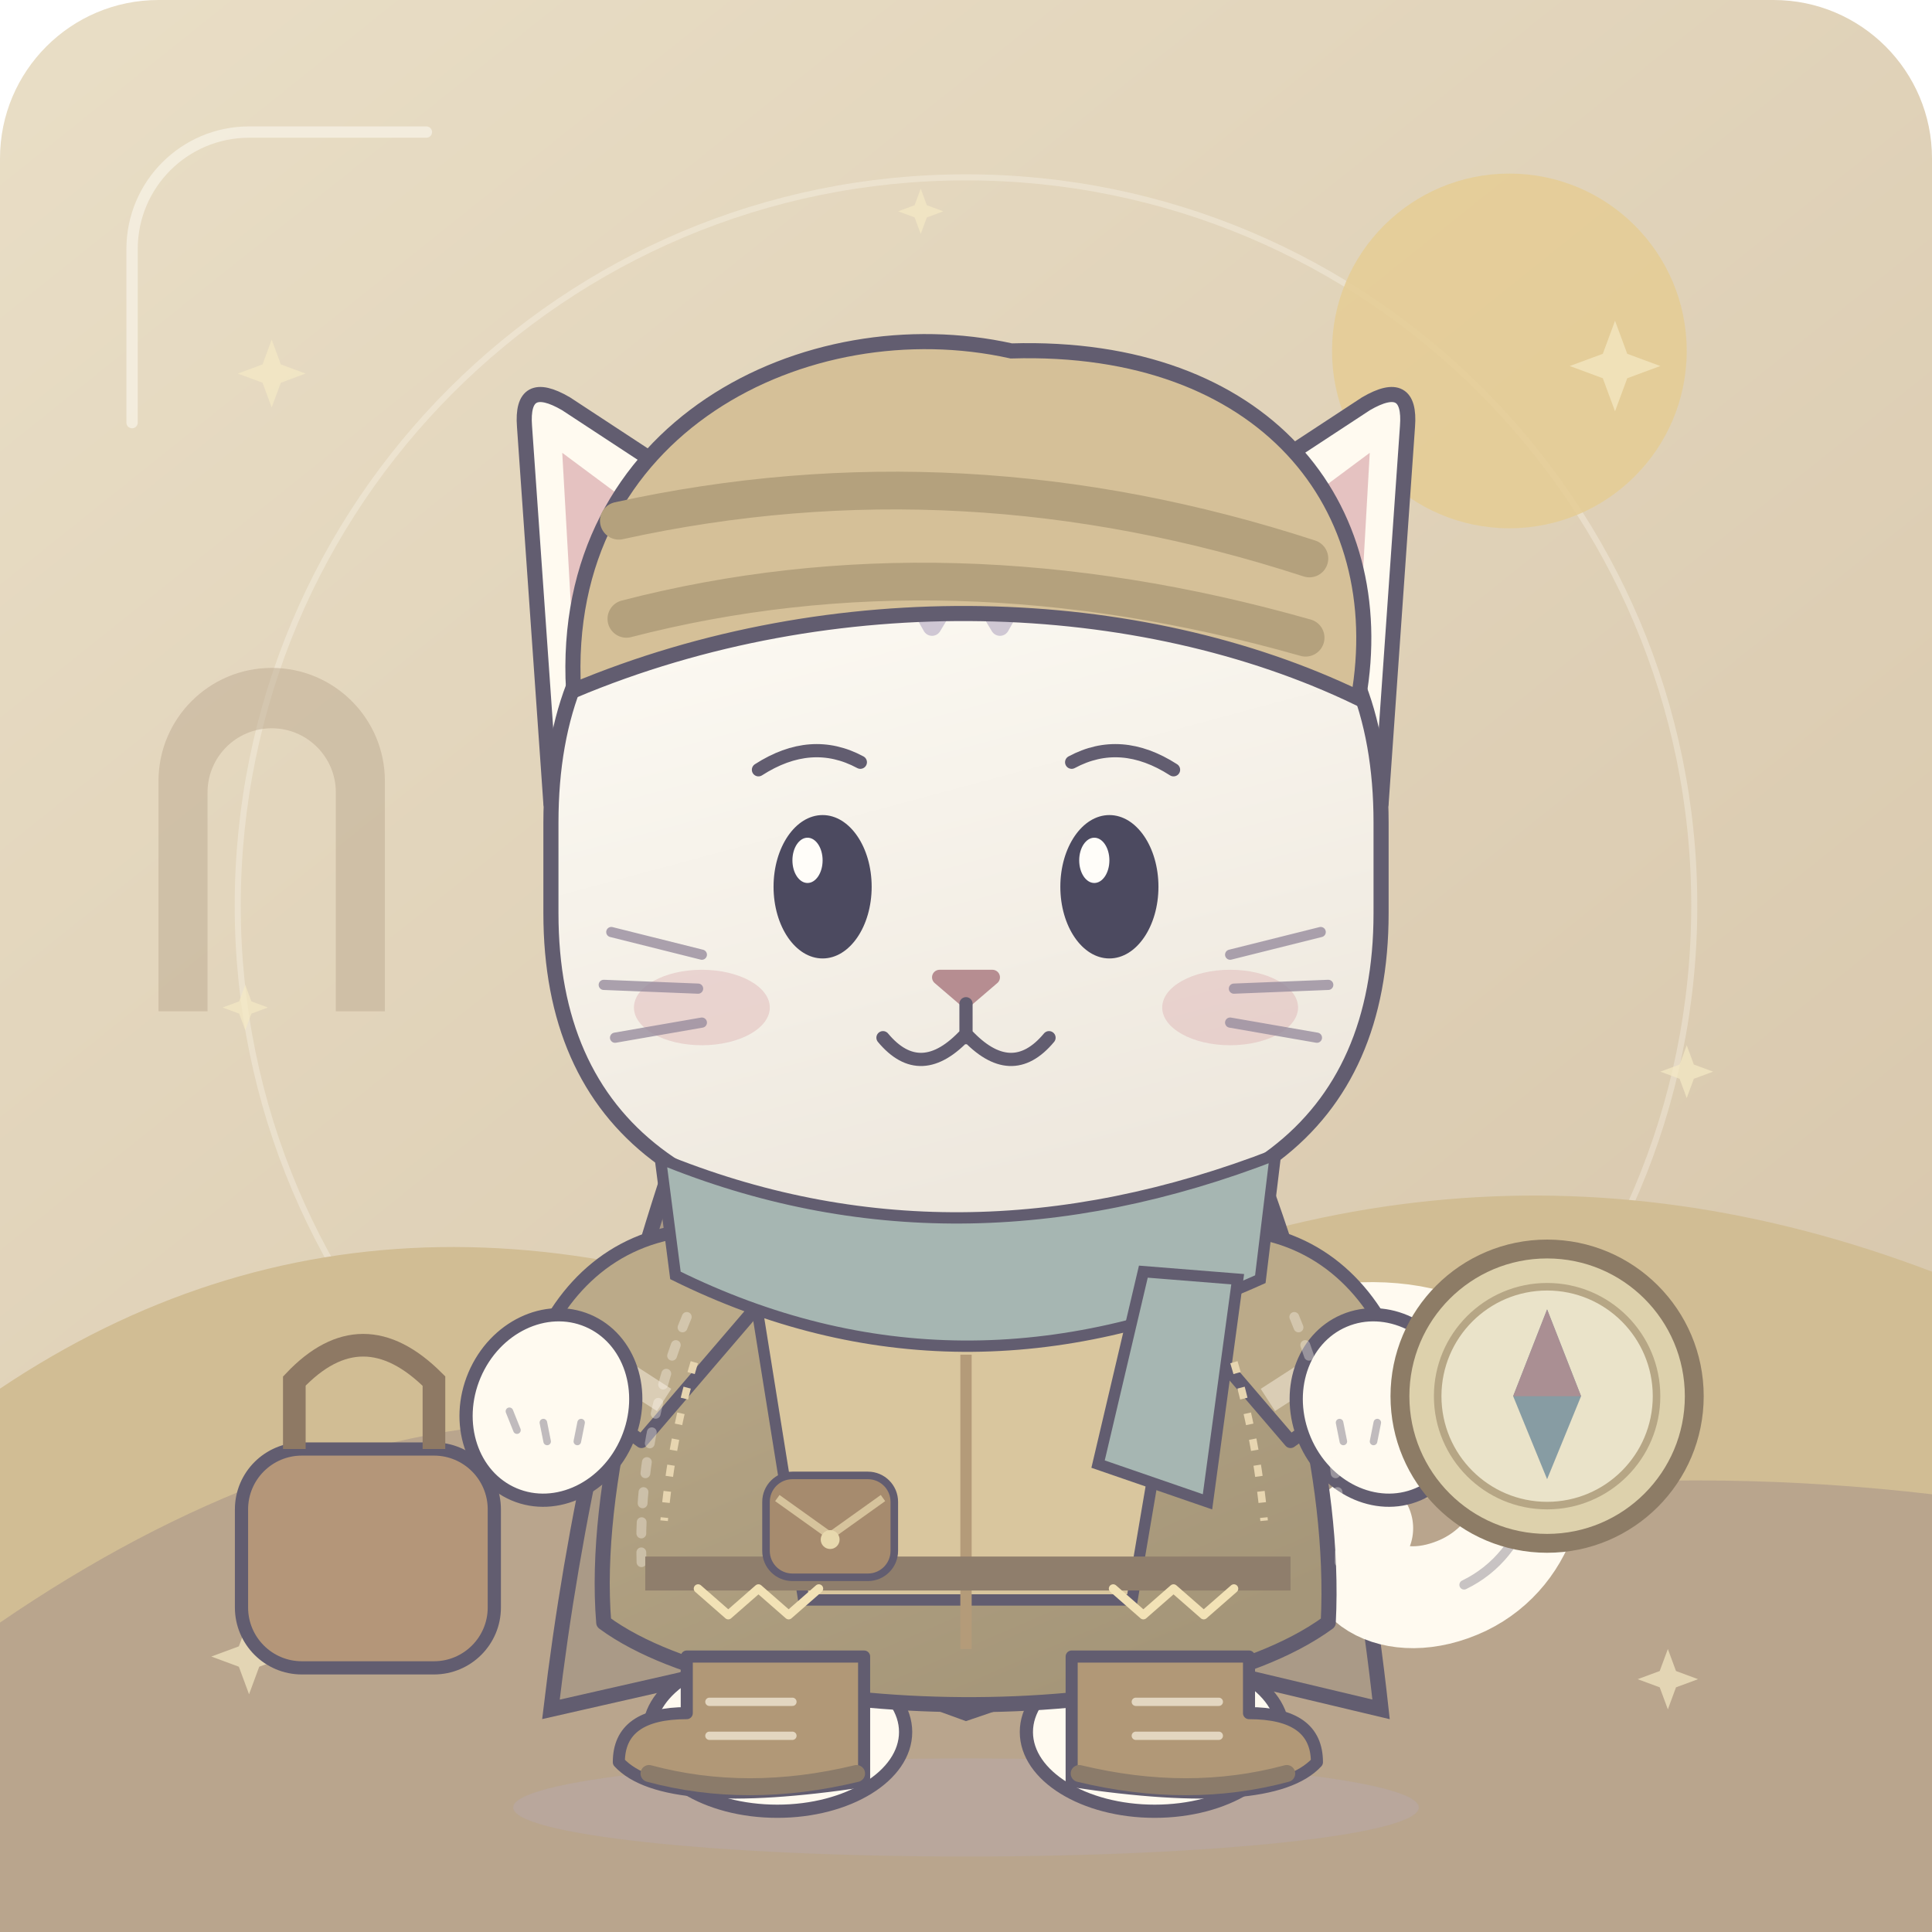
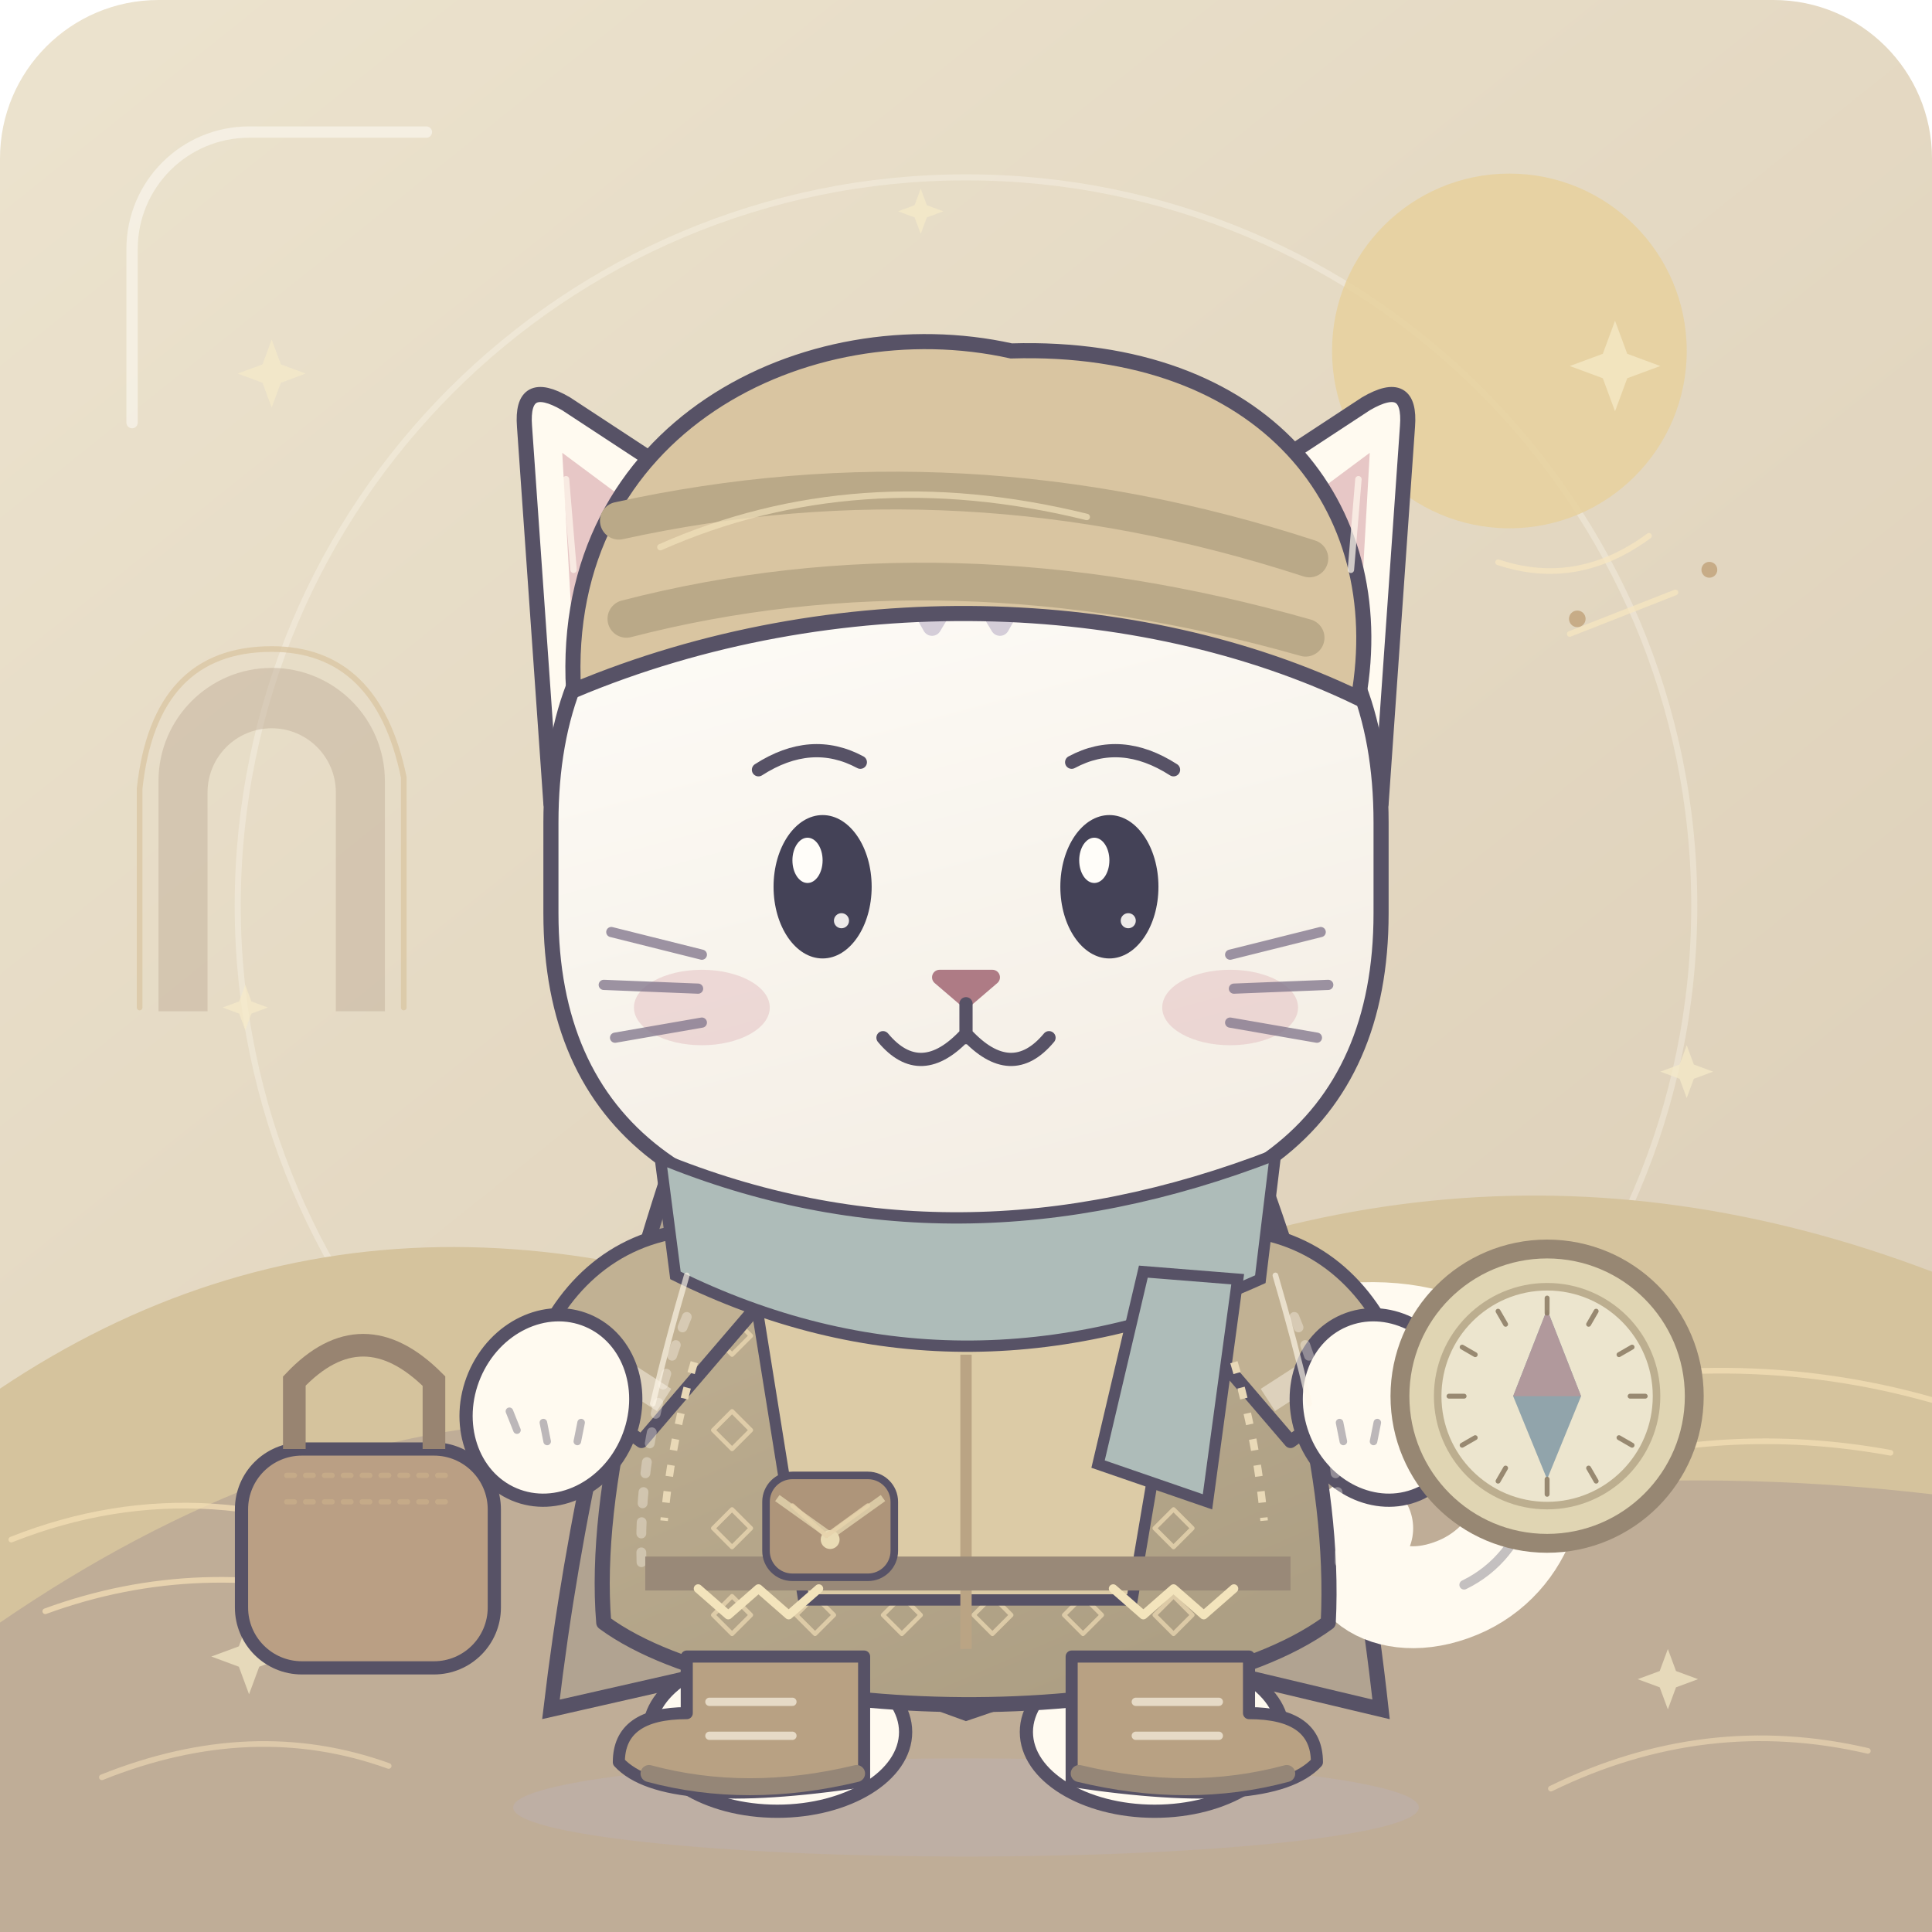
<svg xmlns="http://www.w3.org/2000/svg" width="512" height="512" viewBox="0 0 512 512" role="img" aria-labelledby="title">
  <defs>
    <linearGradient id="bg" x2=".8" y2="1">
-       <stop stop-color="#e9dec6" />
-       <stop offset="1" stop-color="#d7c6ab" />
+       <stop stop-color="#ece3ce" />
+       <stop offset="1" stop-color="#dcceb7" />
    </linearGradient>
    <linearGradient id="fur" x2=".3" y2="1">
-       <stop stop-color="#fffdf7" />
-       <stop offset="1" stop-color="#eee8de" />
+       <stop stop-color="#fffefa" />
+       <stop offset="1" stop-color="#f4eee5" />
    </linearGradient>
    <linearGradient id="shine" x2="1" y2="1">
      <stop stop-color="#fff" stop-opacity=".7" />
      <stop offset="1" stop-color="#fff" stop-opacity="0" />
    </linearGradient>
  </defs>
  <rect width="512" height="512" rx="42" fill="url(#bg)" />
  <circle cx="256" cy="240" r="193" fill="none" stroke="#fffdf6" stroke-width="1.6" opacity=".3" />
-   <circle cx="400" cy="93" r="47" fill="#e5cd94" opacity=".85" />
-   <path d="M0 368q109-73 248-4 130-78 264-27v175H0Z" fill="#d1bd94" />
-   <path d="M0 430q146-100 290-14 111-33 222-20v116H0Z" fill="#b9a58d" />
-   <path d="M42 268v-61a30 30 0 0 1 60 0v61H89v-58a17 17 0 0 0-34 0v58Z" fill="#bba78e" opacity=".48" />
-   <path d="M72 90l2.43 6.57 6.57 2.43-6.57 2.43-2.43 6.57-2.43-6.57-6.57-2.43 6.57-2.43Z" fill="#f5e9c4" opacity="0.7" />
-   <path d="M428 85l3.24 8.76 8.76 3.24-8.76 3.24-3.24 8.76-3.24-8.76-8.76-3.24 8.76-3.24Z" fill="#f5e9c4" opacity="0.7" />
-   <path d="M65 261l1.62 4.38 4.38 1.62-4.38 1.62-1.62 4.38-1.62-4.38-4.38-1.62 4.38-1.62Z" fill="#f5e9c4" opacity="0.7" />
-   <path d="M447 277l1.89 5.11 5.11 1.89-5.11 1.89-1.89 5.11-1.89-5.11-5.11-1.89 5.11-1.89Z" fill="#f5e9c4" opacity="0.7" />
-   <path d="M66 429l2.7 7.3 7.3 2.7-7.3 2.7-2.7 7.3-2.7-7.3-7.3-2.7 7.3-2.7Z" fill="#f5e9c4" opacity="0.7" />
-   <path d="M442 437l2.16 5.84 5.84 2.16-5.84 2.16-2.16 5.84-2.16-5.84-5.84-2.16 5.84-2.16Z" fill="#f5e9c4" opacity="0.7" />
-   <path d="M244 50l1.62 4.38 4.38 1.62-4.38 1.62-1.62 4.38-1.62-4.38-4.38-1.62 4.38-1.62Z" fill="#f5e9c4" opacity="0.7" />
-   <ellipse cx="256" cy="479" rx="120" ry="13" fill="#b6abc7" opacity=".25" />
+   <circle cx="400" cy="93" r="47" fill="#e7d19d" opacity=".85" />
+   <path d="M0 368q109-73 248-4 130-78 264-27v175H0Z" fill="#d5c39d" />
+   <path d="M0 430q146-100 290-14 111-33 222-20v116H0Z" fill="#bfad97" />
+   <path d="M42 268v-61a30 30 0 0 1 60 0v61H89v-58a17 17 0 0 0-34 0v58Z" fill="#c1ae98" opacity=".48" />
+   <path d="M72 90l2.43 6.57 6.57 2.43-6.57 2.43-2.43 6.57-2.43-6.57-6.57-2.43 6.57-2.43Z" fill="#f6ebc9" opacity="0.7" />
+   <path d="M428 85l3.24 8.76 8.76 3.24-8.76 3.24-3.24 8.76-3.24-8.76-8.76-3.24 8.76-3.24Z" fill="#f6ebc9" opacity="0.7" />
+   <path d="M65 261l1.62 4.38 4.38 1.62-4.38 1.62-1.62 4.38-1.62-4.38-4.38-1.62 4.38-1.62Z" fill="#f6ebc9" opacity="0.7" />
+   <path d="M447 277l1.89 5.11 5.11 1.89-5.11 1.89-1.89 5.11-1.89-5.11-5.11-1.89 5.11-1.89Z" fill="#f6ebc9" opacity="0.7" />
+   <path d="M66 429l2.7 7.3 7.3 2.7-7.3 2.7-2.7 7.3-2.7-7.3-7.3-2.7 7.3-2.7Z" fill="#f6ebc9" opacity="0.7" />
+   <path d="M442 437l2.16 5.84 5.84 2.16-5.84 2.16-2.16 5.84-2.16-5.84-5.84-2.16 5.84-2.16Z" fill="#f6ebc9" opacity="0.7" />
+   <path d="M244 50l1.62 4.38 4.38 1.62-4.38 1.62-1.62 4.38-1.62-4.38-4.38-1.62 4.38-1.62Z" fill="#f6ebc9" opacity="0.7" />
+   <g>
+     <path d="M3 408q53-21 108 7m-99 12q41-15 85-3m305-54q57-14 110 1m-97 19q42-13 86-5" fill="none" stroke="#f4dfb6" stroke-width="1.5" opacity="0.75" stroke-linecap="round" stroke-linejoin="round" />
+     <path d="M37 267v-58q4-37 35-37 28 0 35 34v61" fill="none" stroke="#dac5a1" stroke-width="1.5" opacity="0.75" stroke-linecap="round" stroke-linejoin="round" />
+     <path d="M27 471q40-16 76-3m308 6q41-20 84-10" fill="none" stroke="#e5d1b0" stroke-width="1.5" opacity="0.78" stroke-linecap="round" stroke-linejoin="round" />
+     <path d="M397 149q21 7 40-7m-21 26 28-11" fill="none" stroke="#f8e7c0" stroke-width="1.5" opacity="0.7" stroke-linecap="round" stroke-linejoin="round" />
+     <circle cx="418" cy="164" r="2.2" fill="#c0a179" opacity="0.8" />
+     <circle cx="453" cy="151" r="2.1" fill="#c0a179" opacity="0.8" />
+   </g>
+   <ellipse cx="256" cy="479" rx="120" ry="13" fill="#bcb2cc" opacity=".25" />
  <defs>
    <linearGradient id="coat" x2=".6" y2="1">
-       <stop stop-color="#bbaa89" />
-       <stop offset="1" stop-color="#a59679" />
+       <stop stop-color="#c1b193" />
+       <stop offset="1" stop-color="#ad9f84" />
    </linearGradient>
  </defs>
-   <path d="M179 306q-24 71-33 147l66-15 44 16 47-16 63 15q-9-82-34-147Z" fill="#aa9a87" stroke="#625d70" stroke-width="4" />
+   <path d="M179 306q-24 71-33 147l66-15 44 16 47-16 63 15q-9-82-34-147Z" fill="#b1a391" stroke="#575266" stroke-width="4" />
  <path d="M332 359c78-26 91 44 56 61-19 9-35-2-27-15" fill="none" stroke="#fffaf0" stroke-width="27" stroke-linecap="round" />
-   <path d="M332 359c78-26 91 44 56 61" fill="none" stroke="#625d70" stroke-width="2.5" stroke-linecap="round" opacity=".35" />
-   <ellipse cx="206" cy="459" rx="34" ry="21" fill="#fffaf0" stroke="#625d70" stroke-width="3.5" />
-   <ellipse cx="306" cy="459" rx="34" ry="21" fill="#fffaf0" stroke="#625d70" stroke-width="3.5" />
-   <path d="M186 314c-15 29-29 80-26 116 38 28 151 30 192 0 2-39-11-86-27-116Z" fill="url(#coat)" stroke="#625d70" stroke-width="4" stroke-linejoin="round" />
-   <path d="M183 326c-21 2-35 16-42 35l29 21 30-35m129-21c21 2 35 16 42 35l-29 21-30-35" fill="#bbaa89" stroke="#625d70" stroke-width="3.5" stroke-linejoin="round" />
-   <path d="m145 351 31 20m160 0 31-20" stroke="#fff8ec" stroke-width="7" opacity=".45" />
-   <ellipse cx="146" cy="373" rx="22" ry="25" transform="rotate(23 146 373)" fill="#fffaf0" stroke="#625d70" stroke-width="3.5" />
-   <ellipse cx="366" cy="373" rx="22" ry="25" transform="rotate(-23 366 373)" fill="#fffaf0" stroke="#625d70" stroke-width="3.5" />
-   <path d="m135 374 2 5m7-2 1 5m9-5-1 5m202-5 1 5m9-5-1 5m9-8-2 5M193 460h24m79 0h23" stroke="#625d70" stroke-width="2" opacity=".4" stroke-linecap="round" />
+   <path d="M332 359c78-26 91 44 56 61" fill="none" stroke="#575266" stroke-width="2.5" stroke-linecap="round" opacity=".35" />
+   <ellipse cx="206" cy="459" rx="34" ry="21" fill="#fffaf0" stroke="#575266" stroke-width="3.5" />
+   <ellipse cx="306" cy="459" rx="34" ry="21" fill="#fffaf0" stroke="#575266" stroke-width="3.5" />
+   <path d="M186 314c-15 29-29 80-26 116 38 28 151 30 192 0 2-39-11-86-27-116Z" fill="url(#coat)" stroke="#575266" stroke-width="4" stroke-linejoin="round" />
+   <defs>
+     <clipPath id="fabric-panel">
+       <path d="M186 314c-15 29-29 80-26 116 38 28 151 30 192 0 2-39-11-86-27-116Z" />
+     </clipPath>
+   </defs>
+   <g clip-path="url(#fabric-panel)">
+     <path d="M194 349l5 5-5 5-5-5Z" fill="none" stroke="#f5e1b8" stroke-width="1.15" opacity="0.65" stroke-linecap="round" stroke-linejoin="round" />
+     <path d="M194 374l5 5-5 5-5-5Z" fill="none" stroke="#f5e1b8" stroke-width="1.15" opacity="0.65" stroke-linecap="round" stroke-linejoin="round" />
+     <path d="M194 400l5 5-5 5-5-5Z" fill="none" stroke="#f5e1b8" stroke-width="1.15" opacity="0.65" stroke-linecap="round" stroke-linejoin="round" />
+     <path d="M194 423l5 5-5 5-5-5Z" fill="none" stroke="#f5e1b8" stroke-width="1.15" opacity="0.65" stroke-linecap="round" stroke-linejoin="round" />
+     <path d="M216 349l5 5-5 5-5-5Z" fill="none" stroke="#f5e1b8" stroke-width="1.15" opacity="0.65" stroke-linecap="round" stroke-linejoin="round" />
+     <path d="M216 374l5 5-5 5-5-5Z" fill="none" stroke="#f5e1b8" stroke-width="1.15" opacity="0.65" stroke-linecap="round" stroke-linejoin="round" />
+     <path d="M216 400l5 5-5 5-5-5Z" fill="none" stroke="#f5e1b8" stroke-width="1.15" opacity="0.65" stroke-linecap="round" stroke-linejoin="round" />
+     <path d="M216 423l5 5-5 5-5-5Z" fill="none" stroke="#f5e1b8" stroke-width="1.15" opacity="0.65" stroke-linecap="round" stroke-linejoin="round" />
+     <path d="M239 349l5 5-5 5-5-5Z" fill="none" stroke="#f5e1b8" stroke-width="1.15" opacity="0.65" stroke-linecap="round" stroke-linejoin="round" />
+     <path d="M239 374l5 5-5 5-5-5Z" fill="none" stroke="#f5e1b8" stroke-width="1.15" opacity="0.65" stroke-linecap="round" stroke-linejoin="round" />
+     <path d="M239 400l5 5-5 5-5-5Z" fill="none" stroke="#f5e1b8" stroke-width="1.15" opacity="0.65" stroke-linecap="round" stroke-linejoin="round" />
+     <path d="M239 423l5 5-5 5-5-5Z" fill="none" stroke="#f5e1b8" stroke-width="1.15" opacity="0.65" stroke-linecap="round" stroke-linejoin="round" />
+     <path d="M263 349l5 5-5 5-5-5Z" fill="none" stroke="#f5e1b8" stroke-width="1.15" opacity="0.65" stroke-linecap="round" stroke-linejoin="round" />
+     <path d="M263 374l5 5-5 5-5-5Z" fill="none" stroke="#f5e1b8" stroke-width="1.15" opacity="0.65" stroke-linecap="round" stroke-linejoin="round" />
+     <path d="M263 400l5 5-5 5-5-5Z" fill="none" stroke="#f5e1b8" stroke-width="1.15" opacity="0.65" stroke-linecap="round" stroke-linejoin="round" />
+     <path d="M263 423l5 5-5 5-5-5Z" fill="none" stroke="#f5e1b8" stroke-width="1.15" opacity="0.65" stroke-linecap="round" stroke-linejoin="round" />
+     <path d="M287 349l5 5-5 5-5-5Z" fill="none" stroke="#f5e1b8" stroke-width="1.15" opacity="0.65" stroke-linecap="round" stroke-linejoin="round" />
+     <path d="M287 374l5 5-5 5-5-5Z" fill="none" stroke="#f5e1b8" stroke-width="1.15" opacity="0.65" stroke-linecap="round" stroke-linejoin="round" />
+     <path d="M287 400l5 5-5 5-5-5Z" fill="none" stroke="#f5e1b8" stroke-width="1.15" opacity="0.65" stroke-linecap="round" stroke-linejoin="round" />
+     <path d="M287 423l5 5-5 5-5-5Z" fill="none" stroke="#f5e1b8" stroke-width="1.15" opacity="0.65" stroke-linecap="round" stroke-linejoin="round" />
+     <path d="M311 349l5 5-5 5-5-5Z" fill="none" stroke="#f5e1b8" stroke-width="1.15" opacity="0.65" stroke-linecap="round" stroke-linejoin="round" />
+     <path d="M311 374l5 5-5 5-5-5Z" fill="none" stroke="#f5e1b8" stroke-width="1.15" opacity="0.65" stroke-linecap="round" stroke-linejoin="round" />
+     <path d="M311 400l5 5-5 5-5-5Z" fill="none" stroke="#f5e1b8" stroke-width="1.15" opacity="0.65" stroke-linecap="round" stroke-linejoin="round" />
+     <path d="M311 423l5 5-5 5-5-5Z" fill="none" stroke="#f5e1b8" stroke-width="1.15" opacity="0.65" stroke-linecap="round" stroke-linejoin="round" />
+   </g>
+   <path d="M183 326c-21 2-35 16-42 35l29 21 30-35m129-21c21 2 35 16 42 35l-29 21-30-35" fill="#c1b193" stroke="#575266" stroke-width="3.5" stroke-linejoin="round" />
+   <path d="m145 351 31 20m160 0 31-20" stroke="#fff9ee" stroke-width="7" opacity=".45" />
+   <ellipse cx="146" cy="373" rx="22" ry="25" transform="rotate(23 146 373)" fill="#fffaf0" stroke="#575266" stroke-width="3.5" />
+   <ellipse cx="366" cy="373" rx="22" ry="25" transform="rotate(-23 366 373)" fill="#fffaf0" stroke="#575266" stroke-width="3.5" />
+   <path d="m135 374 2 5m7-2 1 5m9-5-1 5m202-5 1 5m9-5-1 5m9-8-2 5M193 460h24m79 0h23" stroke="#575266" stroke-width="2" opacity=".4" stroke-linecap="round" />
  <path d="M182 349q-13 31-12 65m173-65q13 31 12 65" fill="none" stroke="#fffaf0" stroke-width="2.6" opacity=".35" stroke-dasharray="3 5" stroke-linecap="round" />
-   <path d="M196 318q62 55 122 0l-18 106h-87Z" fill="#d9c69e" stroke="#625d70" stroke-width="3" />
-   <path d="M256 359v78" stroke="#b49b79" stroke-width="3" />
-   <path d="M171 417h171" stroke="#8f7e6c" stroke-width="9" />
-   <path d="M146 213 139 113q-1-13 11-6l64 42Z" fill="#fffaf0" stroke="#625d70" stroke-width="4" stroke-linejoin="round" />
-   <path d="m298 149 64-42q12-7 11 6l-7 100Z" fill="#fffaf0" stroke="#625d70" stroke-width="4" stroke-linejoin="round" />
-   <path d="m152 173-3-53 39 29Z" fill="#d9a9ac" opacity=".68" />
-   <path d="m324 149 39-29-3 53Z" fill="#d9a9ac" opacity=".68" />
-   <path d="M146 218c0-58 36-87 110-87s110 29 110 87v24c0 57-38 85-110 85s-110-28-110-85Z" fill="url(#fur)" stroke="#625d70" stroke-width="4" />
-   <path d="m238 150 9 16 9-15 9 15 9-16" fill="none" stroke="#b8aec5" stroke-width="5" stroke-linecap="round" stroke-linejoin="round" opacity=".65" />
-   <path d="M201 204q14-9 27-2m56 0q13-7 27 2" fill="none" stroke="#625d70" stroke-width="3.5" stroke-linecap="round" />
-   <ellipse cx="218" cy="235" rx="13" ry="19" fill="#4c4a60" />
-   <ellipse cx="294" cy="235" rx="13" ry="19" fill="#4c4a60" />
+   <path d="M196 318q62 55 122 0l-18 106h-87Z" fill="#dccba6" stroke="#575266" stroke-width="3" />
+   <path d="M256 359v78" stroke="#baa484" stroke-width="3" />
+   <path d="M171 417h171" stroke="#998978" stroke-width="9" />
+   <path d="M146 213 139 113q-1-13 11-6l64 42Z" fill="#fffaf0" stroke="#575266" stroke-width="4" stroke-linejoin="round" />
+   <path d="m298 149 64-42q12-7 11 6l-7 100Z" fill="#fffaf0" stroke="#575266" stroke-width="4" stroke-linejoin="round" />
+   <path d="m152 173-3-53 39 29Z" fill="#dcb0b3" opacity=".68" />
+   <path d="m324 149 39-29-3 53Z" fill="#dcb0b3" opacity=".68" />
+   <path d="M146 218c0-58 36-87 110-87s110 29 110 87v24c0 57-38 85-110 85s-110-28-110-85Z" fill="url(#fur)" stroke="#575266" stroke-width="4" />
+   <path d="m238 150 9 16 9-15 9 15 9-16" fill="none" stroke="#beb5ca" stroke-width="5" stroke-linecap="round" stroke-linejoin="round" opacity=".65" />
+   <path d="M201 204q14-9 27-2m56 0q13-7 27 2" fill="none" stroke="#575266" stroke-width="3.5" stroke-linecap="round" />
+   <ellipse cx="218" cy="235" rx="13" ry="19" fill="#444257" />
+   <ellipse cx="294" cy="235" rx="13" ry="19" fill="#444257" />
  <ellipse cx="214" cy="228" rx="4" ry="6" fill="#fffdf9" />
  <ellipse cx="290" cy="228" rx="4" ry="6" fill="#fffdf9" />
-   <ellipse cx="186" cy="267" rx="18" ry="10" fill="#d9a9ac" opacity=".4" />
-   <ellipse cx="326" cy="267" rx="18" ry="10" fill="#d9a9ac" opacity=".4" />
-   <path d="m249 259 7 6 7-6Z" fill="#b68d91" stroke="#b68d91" stroke-width="4" stroke-linejoin="round" />
-   <path d="M256 266v9m0-1q-12 13-22 1m22-1q12 13 22 1" fill="none" stroke="#625d70" stroke-width="3.5" stroke-linecap="round" />
-   <path d="m162 247 24 6m-26 8 25 1m-22 13 23-4m164-24-24 6m26 8-25 1m22 13-23-4" stroke="#978c9e" stroke-width="2.7" stroke-linecap="round" opacity=".8" />
-   <path d="M152 183c-4-70 62-102 116-90 67-2 101 41 92 92-58-28-139-31-208-2Z" fill="#d5c098" stroke="#625d70" stroke-width="4" />
-   <path d="M164 138q91-20 183 10m-181 16q85-22 180 5" fill="none" stroke="#b4a17d" stroke-width="10" stroke-linecap="round" />
-   <path d="M175 307q78 32 163-1l-4 33q-80 36-155-1Z" fill="#a6b6b2" stroke="#625d70" stroke-width="3" />
-   <path d="m303 337 25 2-8 59-29-10Z" fill="#a6b6b2" stroke="#625d70" stroke-width="3" />
-   <circle cx="410" cy="370" r="39" fill="#ddd1ac" stroke="#8d7c66" stroke-width="5" />
-   <circle cx="410" cy="370" r="29" fill="#eae3c9" stroke="#b6a685" stroke-width="2" />
-   <path d="m410 347 9 23-9 22-9-22Z" fill="#879ca3" />
-   <path d="m410 347 9 23h-18Z" fill="#aa8f93" />
-   <rect x="64" y="384" width="67" height="58" rx="16" fill="#b49679" stroke="#625d70" stroke-width="3.5" />
-   <path d="M78 384v-18q18-19 37 0v18" fill="none" stroke="#8e7964" stroke-width="6" />
-   <path d="M182 439v15q-18 0-18 13 12 13 65 5v-33Zm102 0v33q53 8 65-5 0-13-18-13v-15Z" fill="#b19877" stroke="#625d70" stroke-width="3.2" stroke-linejoin="round" />
-   <path d="M172 470q26 7 55 0m59 0q29 7 55 0" fill="none" stroke="#8b7b6a" stroke-width="4.5" stroke-linecap="round" />
-   <path d="M188 451h22m-22 9h22m91-9h22m-22 9h22" stroke="#f8f1df" stroke-width="2.2" opacity=".7" stroke-linecap="round" />
-   <path d="m185 421 8 7 8-7 8 7 8-7m78 0 8 7 8-7 8 7 8-7" fill="none" stroke="#f2e2b6" stroke-width="2.3" stroke-linecap="round" stroke-linejoin="round" />
-   <rect x="203" y="391" width="34" height="27" rx="7" fill="#a68b6e" stroke="#625d70" stroke-width="2" />
-   <path d="m206 397 14 10 14-10" fill="none" stroke="#d6c39c" stroke-width="2" />
-   <circle cx="220" cy="408" r="2.5" fill="#e7d8ad" />
-   <path d="M184 361q-6 20-8 42m151-42q6 20 8 42" fill="none" stroke="#e7d5b0" stroke-width="2" stroke-dasharray="3 4" />
-   <path d="M35 112V66a31 31 0 0 1 31-31h47" fill="none" stroke="#fffdf7" stroke-width="3" opacity=".5" stroke-linecap="round" />
+   <ellipse cx="186" cy="267" rx="18" ry="10" fill="#dcb0b3" opacity=".4" />
+   <ellipse cx="326" cy="267" rx="18" ry="10" fill="#dcb0b3" opacity=".4" />
+   <path d="m249 259 7 6 7-6Z" fill="#ae7b85" stroke="#ae7b85" stroke-width="4" stroke-linejoin="round" />
+   <path d="M256 266v9m0-1q-12 13-22 1m22-1q12 13 22 1" fill="none" stroke="#575266" stroke-width="3.5" stroke-linecap="round" />
+   <path d="m162 247 24 6m-26 8 25 1m-22 13 23-4m164-24-24 6m26 8-25 1m22 13-23-4" stroke="#85798e" stroke-width="2.7" stroke-linecap="round" opacity=".8" />
+   <path d="M152 183c-4-70 62-102 116-90 67-2 101 41 92 92-58-28-139-31-208-2Z" fill="#d9c5a1" stroke="#575266" stroke-width="4" />
+   <path d="M164 138q91-20 183 10m-181 16q85-22 180 5" fill="none" stroke="#baa988" stroke-width="10" stroke-linecap="round" />
+   <path d="M175 307q78 32 163-1l-4 33q-80 36-155-1Z" fill="#aebcb9" stroke="#575266" stroke-width="3" />
+   <path d="m303 337 25 2-8 59-29-10Z" fill="#aebcb9" stroke="#575266" stroke-width="3" />
+   <circle cx="410" cy="370" r="39" fill="#e0d5b3" stroke="#978773" stroke-width="5" />
+   <circle cx="410" cy="370" r="29" fill="#ece5ce" stroke="#bcae8f" stroke-width="2" />
+   <path d="m410 347 9 23-9 22-9-22Z" fill="#91a4ab" />
+   <path d="m410 347 9 23h-18Z" fill="#b1999c" />
+   <rect x="64" y="384" width="67" height="58" rx="16" fill="#ba9f84" stroke="#575266" stroke-width="3.5" />
+   <path d="M78 384v-18q18-19 37 0v18" fill="none" stroke="#988471" stroke-width="6" />
+   <path d="M182 439v15q-18 0-18 13 12 13 65 5v-33Zm102 0v33q53 8 65-5 0-13-18-13v-15Z" fill="#b8a183" stroke="#575266" stroke-width="3.2" stroke-linejoin="round" />
+   <path d="M172 470q26 7 55 0m59 0q29 7 55 0" fill="none" stroke="#958677" stroke-width="4.5" stroke-linecap="round" />
+   <path d="M188 451h22m-22 9h22m91-9h22m-22 9h22" stroke="#f9f2e2" stroke-width="2.2" opacity=".7" stroke-linecap="round" />
+   <path d="m185 421 8 7 8-7 8 7 8-7m78 0 8 7 8-7 8 7 8-7" fill="none" stroke="#f3e4bc" stroke-width="2.3" stroke-linecap="round" stroke-linejoin="round" />
+   <rect x="203" y="391" width="34" height="27" rx="7" fill="#ae957a" stroke="#575266" stroke-width="2" />
+   <path d="m206 397 14 10 14-10" fill="none" stroke="#d9c8a4" stroke-width="2" />
+   <circle cx="220" cy="408" r="2.5" fill="#e9dbb4" />
+   <path d="M184 361q-6 20-8 42m151-42q6 20 8 42" fill="none" stroke="#e9d9b7" stroke-width="2" stroke-dasharray="3 4" />
+   <g>
+     <path d="m150 127 2 24m208-24-2 24" fill="none" stroke="#fff8ed" stroke-width="1.7" opacity="0.72" stroke-linecap="round" stroke-linejoin="round" />
+     <circle cx="223" cy="244" r="2" fill="#fffdf8" opacity="0.9" />
+     <circle cx="299" cy="244" r="2" fill="#fffdf8" opacity="0.9" />
+     <path d="M182 338q-5 17-9 34m165-34q5 17 9 34" fill="none" stroke="#fff8ea" stroke-width="1.5" opacity="0.65" stroke-linecap="round" stroke-linejoin="round" />
+   </g>
+   <g>
+     <path d="M410 344v4" fill="none" stroke="#8f8067" stroke-width="1.3" opacity="0.9" stroke-linecap="round" stroke-linejoin="round" transform="rotate(0 410 370)" />
+     <path d="M410 344v4" fill="none" stroke="#8f8067" stroke-width="1.3" opacity="0.9" stroke-linecap="round" stroke-linejoin="round" transform="rotate(30 410 370)" />
+     <path d="M410 344v4" fill="none" stroke="#8f8067" stroke-width="1.3" opacity="0.9" stroke-linecap="round" stroke-linejoin="round" transform="rotate(60 410 370)" />
+     <path d="M410 344v4" fill="none" stroke="#8f8067" stroke-width="1.3" opacity="0.9" stroke-linecap="round" stroke-linejoin="round" transform="rotate(90 410 370)" />
+     <path d="M410 344v4" fill="none" stroke="#8f8067" stroke-width="1.3" opacity="0.9" stroke-linecap="round" stroke-linejoin="round" transform="rotate(120 410 370)" />
+     <path d="M410 344v4" fill="none" stroke="#8f8067" stroke-width="1.3" opacity="0.9" stroke-linecap="round" stroke-linejoin="round" transform="rotate(150 410 370)" />
+     <path d="M410 344v4" fill="none" stroke="#8f8067" stroke-width="1.3" opacity="0.9" stroke-linecap="round" stroke-linejoin="round" transform="rotate(180 410 370)" />
+     <path d="M410 344v4" fill="none" stroke="#8f8067" stroke-width="1.3" opacity="0.9" stroke-linecap="round" stroke-linejoin="round" transform="rotate(210 410 370)" />
+     <path d="M410 344v4" fill="none" stroke="#8f8067" stroke-width="1.3" opacity="0.9" stroke-linecap="round" stroke-linejoin="round" transform="rotate(240 410 370)" />
+     <path d="M410 344v4" fill="none" stroke="#8f8067" stroke-width="1.3" opacity="0.9" stroke-linecap="round" stroke-linejoin="round" transform="rotate(270 410 370)" />
+     <path d="M410 344v4" fill="none" stroke="#8f8067" stroke-width="1.3" opacity="0.9" stroke-linecap="round" stroke-linejoin="round" transform="rotate(300 410 370)" />
+     <path d="M410 344v4" fill="none" stroke="#8f8067" stroke-width="1.3" opacity="0.9" stroke-linecap="round" stroke-linejoin="round" transform="rotate(330 410 370)" />
+     <path d="M175 145q52-23 113-8" fill="none" stroke="#f1e1bb" stroke-width="1.7" opacity="0.7" stroke-linecap="round" stroke-linejoin="round" />
+     <path d="m210 399 9 8 11-8" fill="none" stroke="#e6d2ab" stroke-width="1.2" opacity="0.85" stroke-linecap="round" stroke-linejoin="round" />
+     <path d="M76 391h42m-42 7h42" fill="none" stroke="#c8ad89" stroke-width="1.4" opacity="0.8" stroke-linecap="round" stroke-linejoin="round" stroke-dasharray="2 3" />
+   </g>
+   <path d="M35 112V66a31 31 0 0 1 31-31h47" fill="none" stroke="#fffefa" stroke-width="3" opacity=".5" stroke-linecap="round" />
</svg>
